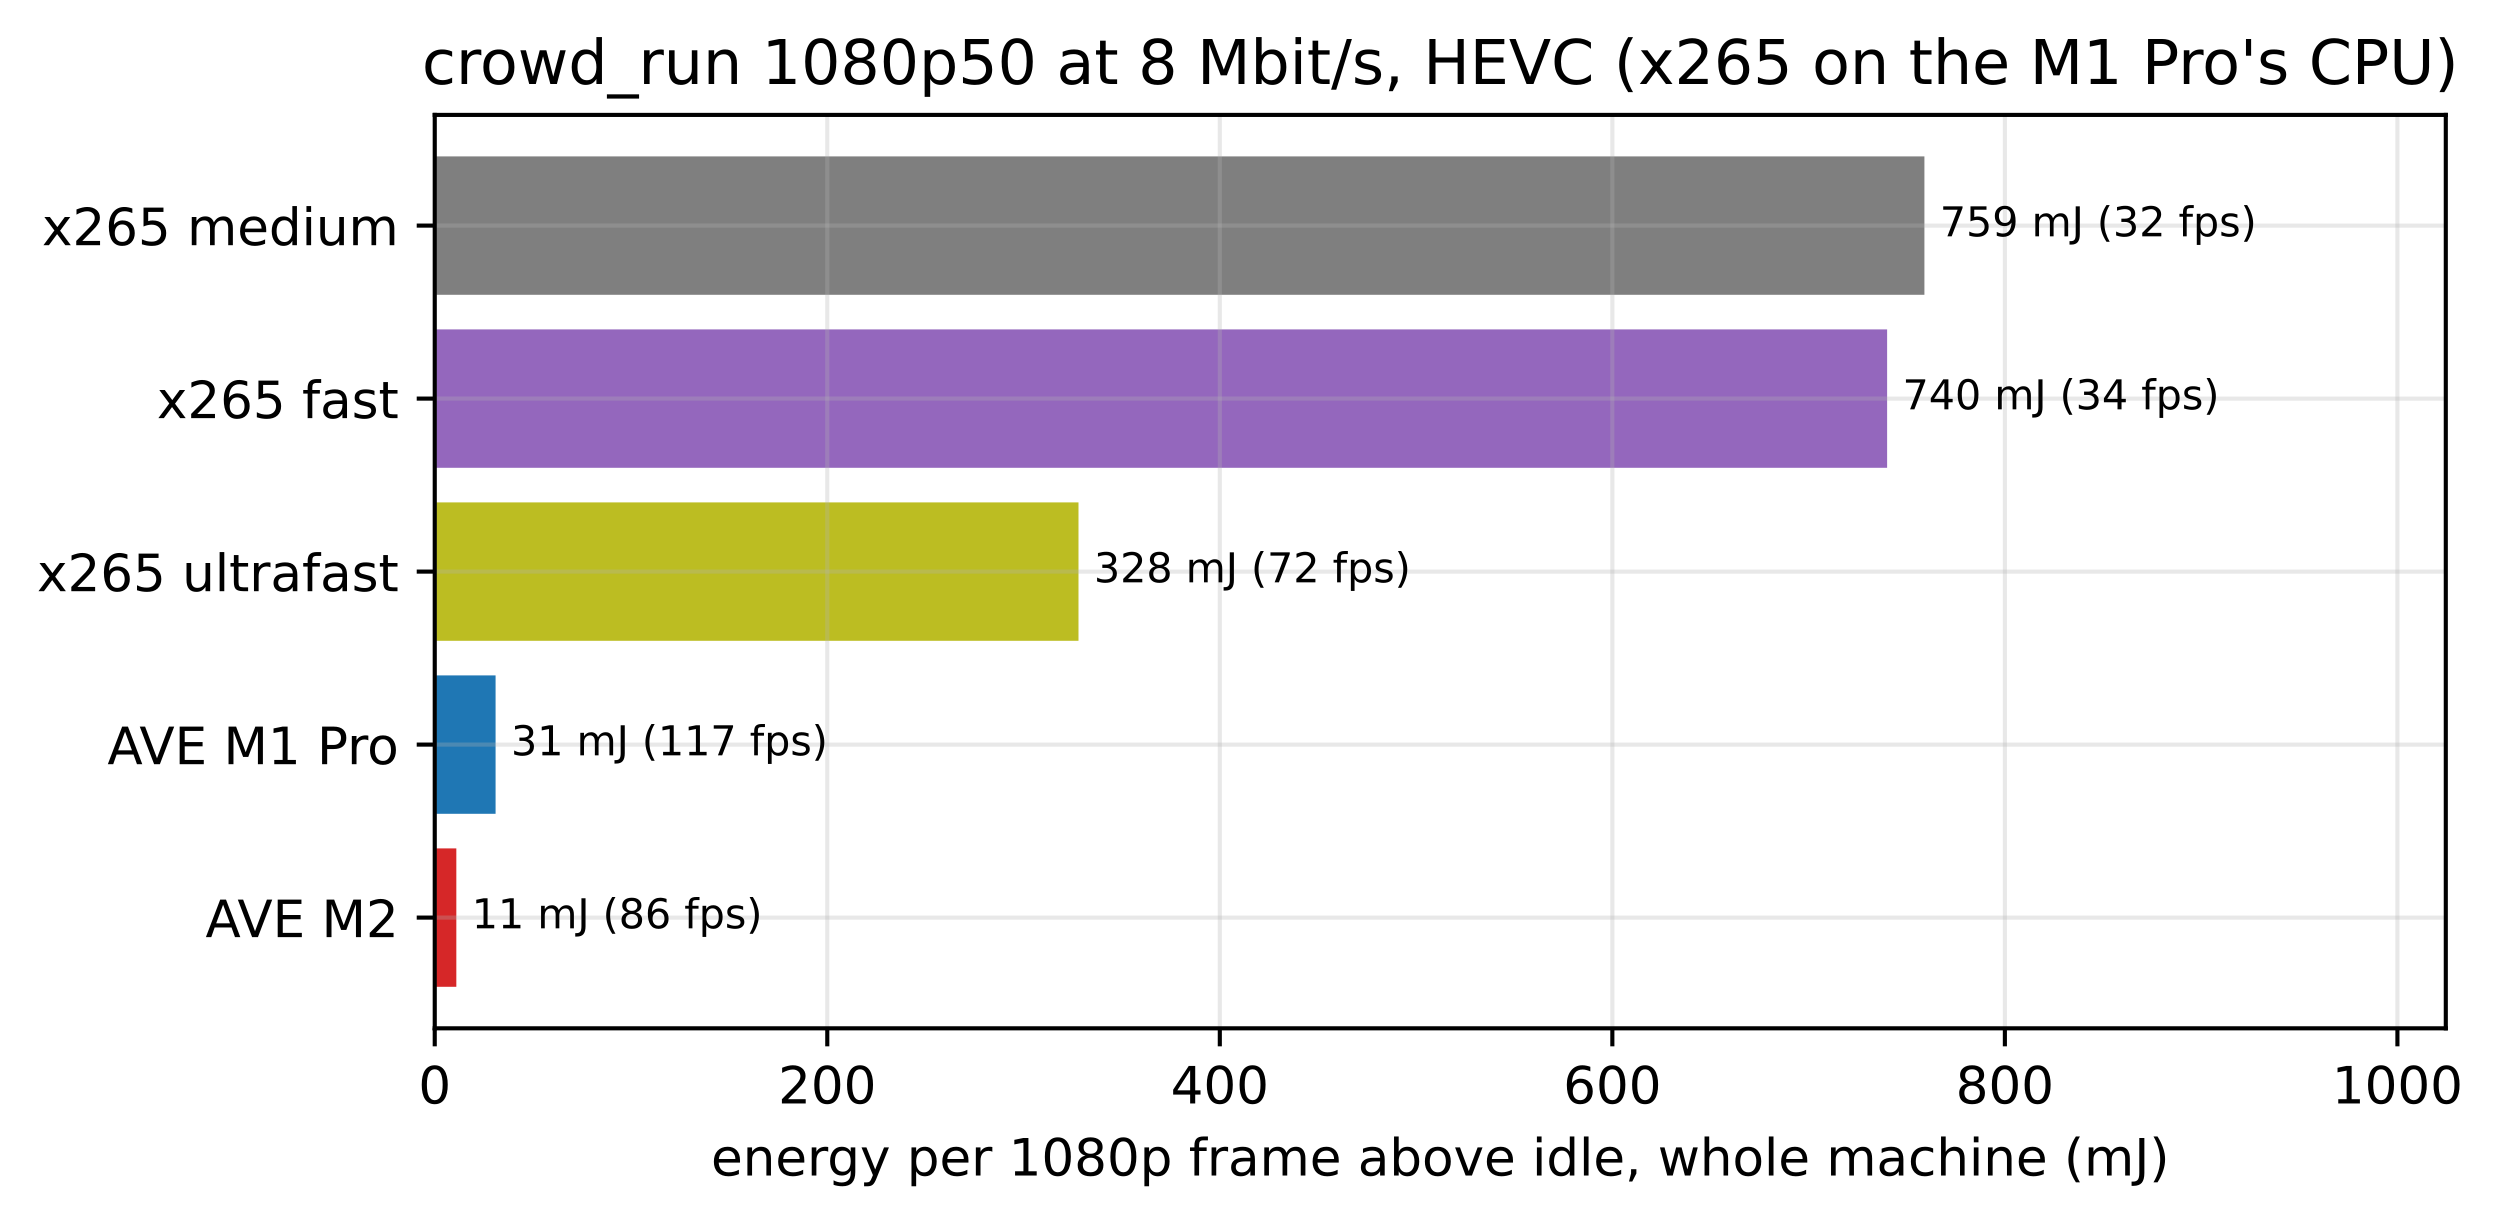
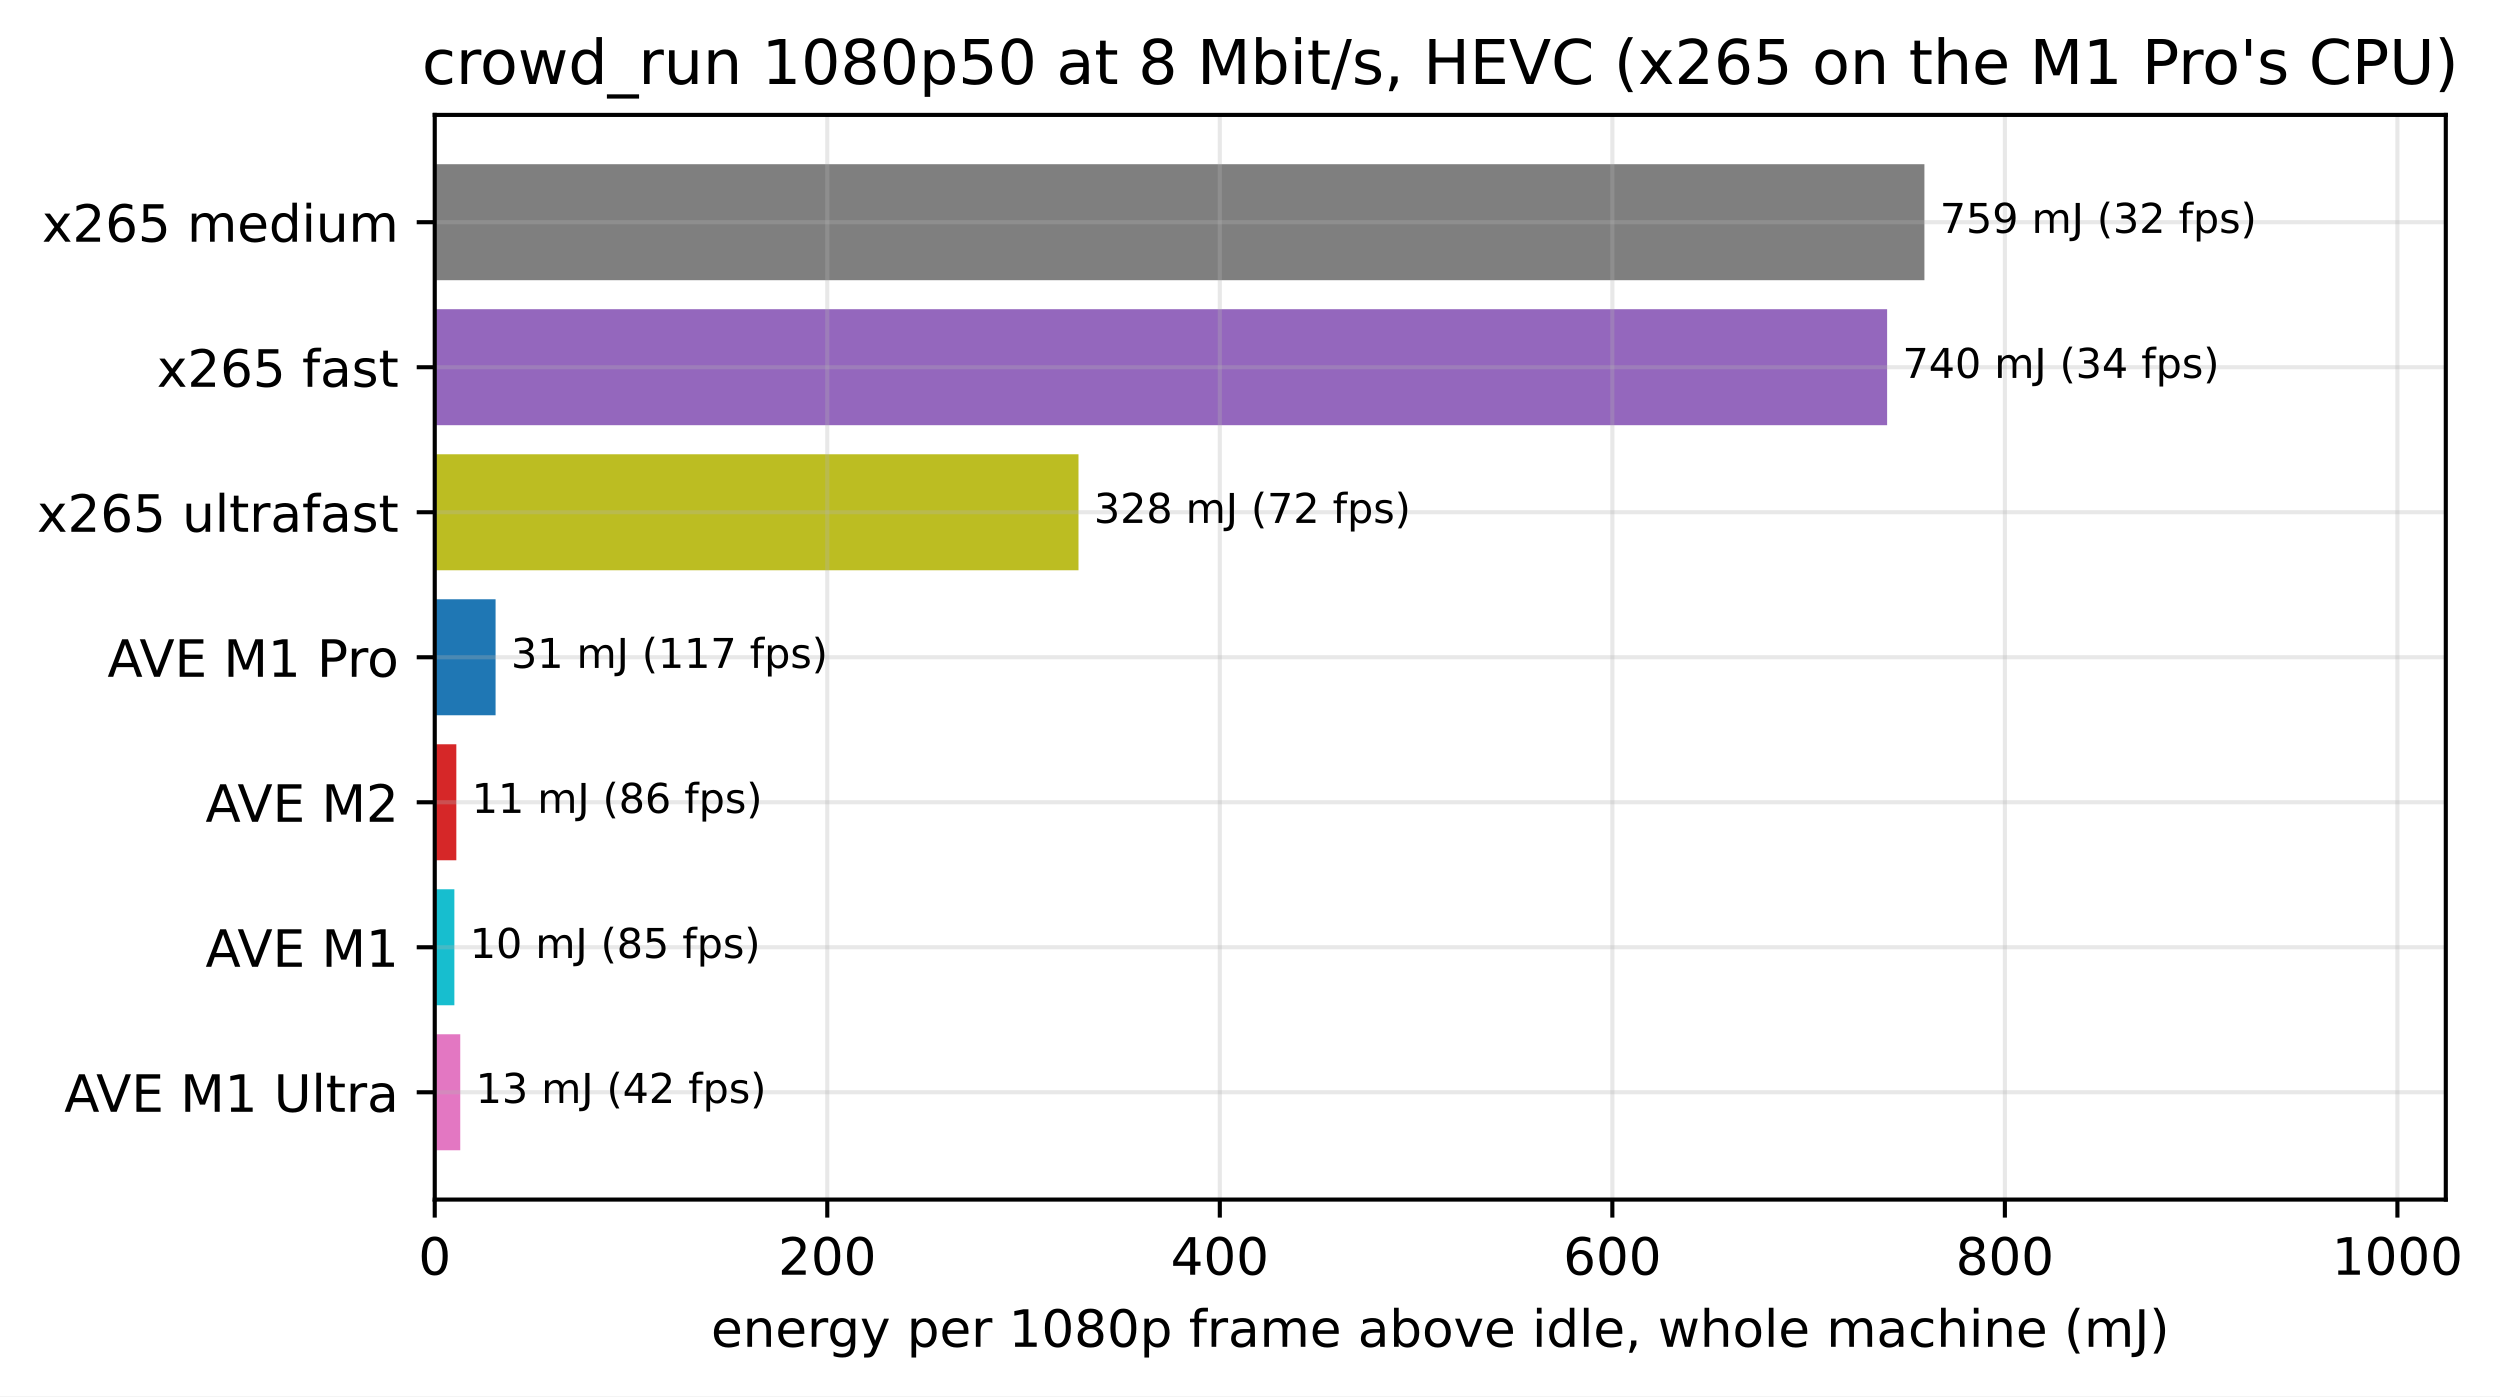
- <svg xmlns="http://www.w3.org/2000/svg" xmlns:xlink="http://www.w3.org/1999/xlink" width="485.566pt" height="237.927pt" viewBox="0 0 485.566 237.927" version="1.1">
+ <svg xmlns="http://www.w3.org/2000/svg" xmlns:xlink="http://www.w3.org/1999/xlink" width="485.566pt" height="271.191pt" viewBox="0 0 485.566 271.191" version="1.1">
  <defs>
    <style type="text/css">*{stroke-linejoin: round; stroke-linecap: butt}</style>
  </defs>
  <g id="figure_1">
    <g id="patch_1">
-       <path d="M 0 237.927  L 485.566 237.927  L 485.566 -0  L 0 -0  z " style="fill: #ffffff" />
+       <path d="M 0 271.191  L 485.566 271.191  L 485.566 0  L 0 0  z " style="fill: #ffffff" />
    </g>
    <g id="axes_1">
      <g id="patch_2">
-         <path d="M 84.438 199.726  L 475.038 199.726  L 475.038 22.318  L 84.438 22.318  z " style="fill: #ffffff" />
+         <path d="M 84.438 232.99  L 475.038 232.99  L 475.038 22.318  L 84.438 22.318  z " style="fill: #ffffff" />
      </g>
      <g id="patch_3">
-         <path d="M 84.438 30.382  L 373.771 30.382  L 373.771 57.262  L 84.438 57.262  z " clip-path="url(#p528113a8f7)" style="fill: #7f7f7f" />
+         <path d="M 84.438 31.894  L 373.771 31.894  L 373.771 54.426  L 84.438 54.426  z " clip-path="url(#p9c395d4c5b)" style="fill: #7f7f7f" />
      </g>
      <g id="patch_4">
-         <path d="M 84.438 63.982  L 366.528 63.982  L 366.528 90.862  L 84.438 90.862  z " clip-path="url(#p528113a8f7)" style="fill: #9467bd" />
+         <path d="M 84.438 60.059  L 366.528 60.059  L 366.528 82.591  L 84.438 82.591  z " clip-path="url(#p9c395d4c5b)" style="fill: #9467bd" />
      </g>
      <g id="patch_5">
-         <path d="M 84.438 97.582  L 209.472 97.582  L 209.472 124.462  L 84.438 124.462  z " clip-path="url(#p528113a8f7)" style="fill: #bcbd22" />
+         <path d="M 84.438 88.224  L 209.472 88.224  L 209.472 110.755  L 84.438 110.755  z " clip-path="url(#p9c395d4c5b)" style="fill: #bcbd22" />
      </g>
      <g id="patch_6">
-         <path d="M 84.438 131.182  L 96.255 131.182  L 96.255 158.062  L 84.438 158.062  z " clip-path="url(#p528113a8f7)" style="fill: #1f77b4" />
+         <path d="M 84.438 116.388  L 96.255 116.388  L 96.255 138.92  L 84.438 138.92  z " clip-path="url(#p9c395d4c5b)" style="fill: #1f77b4" />
      </g>
      <g id="patch_7">
-         <path d="M 84.438 164.782  L 88.631 164.782  L 88.631 191.662  L 84.438 191.662  z " clip-path="url(#p528113a8f7)" style="fill: #d62728" />
+         <path d="M 84.438 144.553  L 88.631 144.553  L 88.631 167.085  L 84.438 167.085  z " clip-path="url(#p9c395d4c5b)" style="fill: #d62728" />
+       </g>
+       <g id="patch_8">
+         <path d="M 84.438 172.718  L 88.25 172.718  L 88.25 195.249  L 84.438 195.249  z " clip-path="url(#p9c395d4c5b)" style="fill: #17becf" />
+       </g>
+       <g id="patch_9">
+         <path d="M 84.438 200.882  L 89.393 200.882  L 89.393 223.414  L 84.438 223.414  z " clip-path="url(#p9c395d4c5b)" style="fill: #e377c2" />
      </g>
      <g id="matplotlib.axis_1">
        <g id="xtick_1">
          <g id="line2d_1">
-             <path d="M 84.438 199.726  L 84.438 22.318  " clip-path="url(#p528113a8f7)" style="fill: none; stroke: #b0b0b0; stroke-opacity: 0.3; stroke-width: 0.8; stroke-linecap: square" />
+             <path d="M 84.438 232.99  L 84.438 22.318  " clip-path="url(#p9c395d4c5b)" style="fill: none; stroke: #b0b0b0; stroke-opacity: 0.3; stroke-width: 0.8; stroke-linecap: square" />
          </g>
          <g id="line2d_2">
            <defs>
-               <path id="mbc578d8467" d="M 0 0  L 0 3.5  " style="stroke: #000000; stroke-width: 0.8" />
+               <path id="m7066e083c5" d="M 0 0  L 0 3.5  " style="stroke: #000000; stroke-width: 0.8" />
            </defs>
            <g>
-               <use xlink:href="#mbc578d8467" x="84.438" y="199.726" style="stroke: #000000; stroke-width: 0.8" />
+               <use xlink:href="#m7066e083c5" x="84.438" y="232.99" style="stroke: #000000; stroke-width: 0.8" />
            </g>
          </g>
          <g id="text_1">
-             <text style="font-size: 10px; font-family: 'DejaVu Sans', 'Bitstream Vera Sans', 'Computer Modern Sans Serif', 'Lucida Grande', 'Verdana', 'Geneva', 'Lucid', 'Arial', 'Helvetica', 'Avant Garde', sans-serif; text-anchor: middle" x="84.438" y="214.324" transform="rotate(-0 84.4375 214.3238)">0</text>
+             <text style="font-size: 10px; font-family: 'DejaVu Sans', 'Bitstream Vera Sans', 'Computer Modern Sans Serif', 'Lucida Grande', 'Verdana', 'Geneva', 'Lucid', 'Arial', 'Helvetica', 'Avant Garde', sans-serif; text-anchor: middle" x="84.438" y="247.588" transform="rotate(-0 84.4375 247.5878)">0</text>
          </g>
        </g>
        <g id="xtick_2">
          <g id="line2d_3">
-             <path d="M 160.678 199.726  L 160.678 22.318  " clip-path="url(#p528113a8f7)" style="fill: none; stroke: #b0b0b0; stroke-opacity: 0.3; stroke-width: 0.8; stroke-linecap: square" />
+             <path d="M 160.678 232.99  L 160.678 22.318  " clip-path="url(#p9c395d4c5b)" style="fill: none; stroke: #b0b0b0; stroke-opacity: 0.3; stroke-width: 0.8; stroke-linecap: square" />
          </g>
          <g id="line2d_4">
            <g>
-               <use xlink:href="#mbc578d8467" x="160.678" y="199.726" style="stroke: #000000; stroke-width: 0.8" />
+               <use xlink:href="#m7066e083c5" x="160.678" y="232.99" style="stroke: #000000; stroke-width: 0.8" />
            </g>
          </g>
          <g id="text_2">
-             <text style="font-size: 10px; font-family: 'DejaVu Sans', 'Bitstream Vera Sans', 'Computer Modern Sans Serif', 'Lucida Grande', 'Verdana', 'Geneva', 'Lucid', 'Arial', 'Helvetica', 'Avant Garde', sans-serif; text-anchor: middle" x="160.678" y="214.324" transform="rotate(-0 160.6782 214.3238)">200</text>
+             <text style="font-size: 10px; font-family: 'DejaVu Sans', 'Bitstream Vera Sans', 'Computer Modern Sans Serif', 'Lucida Grande', 'Verdana', 'Geneva', 'Lucid', 'Arial', 'Helvetica', 'Avant Garde', sans-serif; text-anchor: middle" x="160.678" y="247.588" transform="rotate(-0 160.6782 247.5878)">200</text>
          </g>
        </g>
        <g id="xtick_3">
          <g id="line2d_5">
-             <path d="M 236.919 199.726  L 236.919 22.318  " clip-path="url(#p528113a8f7)" style="fill: none; stroke: #b0b0b0; stroke-opacity: 0.3; stroke-width: 0.8; stroke-linecap: square" />
+             <path d="M 236.919 232.99  L 236.919 22.318  " clip-path="url(#p9c395d4c5b)" style="fill: none; stroke: #b0b0b0; stroke-opacity: 0.3; stroke-width: 0.8; stroke-linecap: square" />
          </g>
          <g id="line2d_6">
            <g>
-               <use xlink:href="#mbc578d8467" x="236.919" y="199.726" style="stroke: #000000; stroke-width: 0.8" />
+               <use xlink:href="#m7066e083c5" x="236.919" y="232.99" style="stroke: #000000; stroke-width: 0.8" />
            </g>
          </g>
          <g id="text_3">
-             <text style="font-size: 10px; font-family: 'DejaVu Sans', 'Bitstream Vera Sans', 'Computer Modern Sans Serif', 'Lucida Grande', 'Verdana', 'Geneva', 'Lucid', 'Arial', 'Helvetica', 'Avant Garde', sans-serif; text-anchor: middle" x="236.919" y="214.324" transform="rotate(-0 236.9188 214.3238)">400</text>
+             <text style="font-size: 10px; font-family: 'DejaVu Sans', 'Bitstream Vera Sans', 'Computer Modern Sans Serif', 'Lucida Grande', 'Verdana', 'Geneva', 'Lucid', 'Arial', 'Helvetica', 'Avant Garde', sans-serif; text-anchor: middle" x="236.919" y="247.588" transform="rotate(-0 236.9188 247.5878)">400</text>
          </g>
        </g>
        <g id="xtick_4">
          <g id="line2d_7">
-             <path d="M 313.16 199.726  L 313.16 22.318  " clip-path="url(#p528113a8f7)" style="fill: none; stroke: #b0b0b0; stroke-opacity: 0.3; stroke-width: 0.8; stroke-linecap: square" />
+             <path d="M 313.16 232.99  L 313.16 22.318  " clip-path="url(#p9c395d4c5b)" style="fill: none; stroke: #b0b0b0; stroke-opacity: 0.3; stroke-width: 0.8; stroke-linecap: square" />
          </g>
          <g id="line2d_8">
            <g>
-               <use xlink:href="#mbc578d8467" x="313.16" y="199.726" style="stroke: #000000; stroke-width: 0.8" />
+               <use xlink:href="#m7066e083c5" x="313.16" y="232.99" style="stroke: #000000; stroke-width: 0.8" />
            </g>
          </g>
          <g id="text_4">
-             <text style="font-size: 10px; font-family: 'DejaVu Sans', 'Bitstream Vera Sans', 'Computer Modern Sans Serif', 'Lucida Grande', 'Verdana', 'Geneva', 'Lucid', 'Arial', 'Helvetica', 'Avant Garde', sans-serif; text-anchor: middle" x="313.16" y="214.324" transform="rotate(-0 313.1595 214.3238)">600</text>
+             <text style="font-size: 10px; font-family: 'DejaVu Sans', 'Bitstream Vera Sans', 'Computer Modern Sans Serif', 'Lucida Grande', 'Verdana', 'Geneva', 'Lucid', 'Arial', 'Helvetica', 'Avant Garde', sans-serif; text-anchor: middle" x="313.16" y="247.588" transform="rotate(-0 313.1595 247.5878)">600</text>
          </g>
        </g>
        <g id="xtick_5">
          <g id="line2d_9">
-             <path d="M 389.4 199.726  L 389.4 22.318  " clip-path="url(#p528113a8f7)" style="fill: none; stroke: #b0b0b0; stroke-opacity: 0.3; stroke-width: 0.8; stroke-linecap: square" />
+             <path d="M 389.4 232.99  L 389.4 22.318  " clip-path="url(#p9c395d4c5b)" style="fill: none; stroke: #b0b0b0; stroke-opacity: 0.3; stroke-width: 0.8; stroke-linecap: square" />
          </g>
          <g id="line2d_10">
            <g>
-               <use xlink:href="#mbc578d8467" x="389.4" y="199.726" style="stroke: #000000; stroke-width: 0.8" />
+               <use xlink:href="#m7066e083c5" x="389.4" y="232.99" style="stroke: #000000; stroke-width: 0.8" />
            </g>
          </g>
          <g id="text_5">
-             <text style="font-size: 10px; font-family: 'DejaVu Sans', 'Bitstream Vera Sans', 'Computer Modern Sans Serif', 'Lucida Grande', 'Verdana', 'Geneva', 'Lucid', 'Arial', 'Helvetica', 'Avant Garde', sans-serif; text-anchor: middle" x="389.4" y="214.324" transform="rotate(-0 389.4002 214.3238)">800</text>
+             <text style="font-size: 10px; font-family: 'DejaVu Sans', 'Bitstream Vera Sans', 'Computer Modern Sans Serif', 'Lucida Grande', 'Verdana', 'Geneva', 'Lucid', 'Arial', 'Helvetica', 'Avant Garde', sans-serif; text-anchor: middle" x="389.4" y="247.588" transform="rotate(-0 389.4002 247.5878)">800</text>
          </g>
        </g>
        <g id="xtick_6">
          <g id="line2d_11">
-             <path d="M 465.641 199.726  L 465.641 22.318  " clip-path="url(#p528113a8f7)" style="fill: none; stroke: #b0b0b0; stroke-opacity: 0.3; stroke-width: 0.8; stroke-linecap: square" />
+             <path d="M 465.641 232.99  L 465.641 22.318  " clip-path="url(#p9c395d4c5b)" style="fill: none; stroke: #b0b0b0; stroke-opacity: 0.3; stroke-width: 0.8; stroke-linecap: square" />
          </g>
          <g id="line2d_12">
            <g>
-               <use xlink:href="#mbc578d8467" x="465.641" y="199.726" style="stroke: #000000; stroke-width: 0.8" />
+               <use xlink:href="#m7066e083c5" x="465.641" y="232.99" style="stroke: #000000; stroke-width: 0.8" />
            </g>
          </g>
          <g id="text_6">
-             <text style="font-size: 10px; font-family: 'DejaVu Sans', 'Bitstream Vera Sans', 'Computer Modern Sans Serif', 'Lucida Grande', 'Verdana', 'Geneva', 'Lucid', 'Arial', 'Helvetica', 'Avant Garde', sans-serif; text-anchor: middle" x="465.641" y="214.324" transform="rotate(-0 465.6408 214.3238)">1000</text>
+             <text style="font-size: 10px; font-family: 'DejaVu Sans', 'Bitstream Vera Sans', 'Computer Modern Sans Serif', 'Lucida Grande', 'Verdana', 'Geneva', 'Lucid', 'Arial', 'Helvetica', 'Avant Garde', sans-serif; text-anchor: middle" x="465.641" y="247.588" transform="rotate(-0 465.6408 247.5878)">1000</text>
          </g>
        </g>
        <g id="text_7">
-           <text style="font-size: 10px; font-family: 'DejaVu Sans', 'Bitstream Vera Sans', 'Computer Modern Sans Serif', 'Lucida Grande', 'Verdana', 'Geneva', 'Lucid', 'Arial', 'Helvetica', 'Avant Garde', sans-serif; text-anchor: middle" x="279.738" y="228.325" transform="rotate(-0 279.7375 228.3246)">energy per 1080p frame above idle, whole machine (mJ)</text>
+           <text style="font-size: 10px; font-family: 'DejaVu Sans', 'Bitstream Vera Sans', 'Computer Modern Sans Serif', 'Lucida Grande', 'Verdana', 'Geneva', 'Lucid', 'Arial', 'Helvetica', 'Avant Garde', sans-serif; text-anchor: middle" x="279.738" y="261.589" transform="rotate(-0 279.7375 261.5886)">energy per 1080p frame above idle, whole machine (mJ)</text>
        </g>
      </g>
      <g id="matplotlib.axis_2">
        <g id="ytick_1">
          <g id="line2d_13">
-             <path d="M 84.438 43.822  L 475.038 43.822  " clip-path="url(#p528113a8f7)" style="fill: none; stroke: #b0b0b0; stroke-opacity: 0.3; stroke-width: 0.8; stroke-linecap: square" />
+             <path d="M 84.438 43.16  L 475.038 43.16  " clip-path="url(#p9c395d4c5b)" style="fill: none; stroke: #b0b0b0; stroke-opacity: 0.3; stroke-width: 0.8; stroke-linecap: square" />
          </g>
          <g id="line2d_14">
            <defs>
-               <path id="m414f555347" d="M 0 0  L -3.5 0  " style="stroke: #000000; stroke-width: 0.8" />
+               <path id="m24152e4c0d" d="M 0 0  L -3.5 0  " style="stroke: #000000; stroke-width: 0.8" />
            </defs>
            <g>
-               <use xlink:href="#m414f555347" x="84.438" y="43.822" style="stroke: #000000; stroke-width: 0.8" />
+               <use xlink:href="#m24152e4c0d" x="84.438" y="43.16" style="stroke: #000000; stroke-width: 0.8" />
            </g>
          </g>
          <g id="text_8">
-             <text style="font-size: 10px; font-family: 'DejaVu Sans', 'Bitstream Vera Sans', 'Computer Modern Sans Serif', 'Lucida Grande', 'Verdana', 'Geneva', 'Lucid', 'Arial', 'Helvetica', 'Avant Garde', sans-serif; text-anchor: end" x="77.438" y="47.621" transform="rotate(-0 77.4375 47.62134)">x265 medium</text>
+             <text style="font-size: 10px; font-family: 'DejaVu Sans', 'Bitstream Vera Sans', 'Computer Modern Sans Serif', 'Lucida Grande', 'Verdana', 'Geneva', 'Lucid', 'Arial', 'Helvetica', 'Avant Garde', sans-serif; text-anchor: end" x="77.438" y="46.959" transform="rotate(-0 77.4375 46.95923)">x265 medium</text>
          </g>
        </g>
        <g id="ytick_2">
          <g id="line2d_15">
-             <path d="M 84.438 77.422  L 475.038 77.422  " clip-path="url(#p528113a8f7)" style="fill: none; stroke: #b0b0b0; stroke-opacity: 0.3; stroke-width: 0.8; stroke-linecap: square" />
+             <path d="M 84.438 71.325  L 475.038 71.325  " clip-path="url(#p9c395d4c5b)" style="fill: none; stroke: #b0b0b0; stroke-opacity: 0.3; stroke-width: 0.8; stroke-linecap: square" />
          </g>
          <g id="line2d_16">
            <g>
-               <use xlink:href="#m414f555347" x="84.438" y="77.422" style="stroke: #000000; stroke-width: 0.8" />
+               <use xlink:href="#m24152e4c0d" x="84.438" y="71.325" style="stroke: #000000; stroke-width: 0.8" />
            </g>
          </g>
          <g id="text_9">
-             <text style="font-size: 10px; font-family: 'DejaVu Sans', 'Bitstream Vera Sans', 'Computer Modern Sans Serif', 'Lucida Grande', 'Verdana', 'Geneva', 'Lucid', 'Arial', 'Helvetica', 'Avant Garde', sans-serif; text-anchor: end" x="77.438" y="81.221" transform="rotate(-0 77.4375 81.22134)">x265 fast</text>
+             <text style="font-size: 10px; font-family: 'DejaVu Sans', 'Bitstream Vera Sans', 'Computer Modern Sans Serif', 'Lucida Grande', 'Verdana', 'Geneva', 'Lucid', 'Arial', 'Helvetica', 'Avant Garde', sans-serif; text-anchor: end" x="77.438" y="75.124" transform="rotate(-0 77.4375 75.12393)">x265 fast</text>
          </g>
        </g>
        <g id="ytick_3">
          <g id="line2d_17">
-             <path d="M 84.438 111.022  L 475.038 111.022  " clip-path="url(#p528113a8f7)" style="fill: none; stroke: #b0b0b0; stroke-opacity: 0.3; stroke-width: 0.8; stroke-linecap: square" />
+             <path d="M 84.438 99.489  L 475.038 99.489  " clip-path="url(#p9c395d4c5b)" style="fill: none; stroke: #b0b0b0; stroke-opacity: 0.3; stroke-width: 0.8; stroke-linecap: square" />
          </g>
          <g id="line2d_18">
            <g>
-               <use xlink:href="#m414f555347" x="84.438" y="111.022" style="stroke: #000000; stroke-width: 0.8" />
+               <use xlink:href="#m24152e4c0d" x="84.438" y="99.489" style="stroke: #000000; stroke-width: 0.8" />
            </g>
          </g>
          <g id="text_10">
-             <text style="font-size: 10px; font-family: 'DejaVu Sans', 'Bitstream Vera Sans', 'Computer Modern Sans Serif', 'Lucida Grande', 'Verdana', 'Geneva', 'Lucid', 'Arial', 'Helvetica', 'Avant Garde', sans-serif; text-anchor: end" x="77.438" y="114.821" transform="rotate(-0 77.4375 114.8213)">x265 ultrafast</text>
+             <text style="font-size: 10px; font-family: 'DejaVu Sans', 'Bitstream Vera Sans', 'Computer Modern Sans Serif', 'Lucida Grande', 'Verdana', 'Geneva', 'Lucid', 'Arial', 'Helvetica', 'Avant Garde', sans-serif; text-anchor: end" x="77.438" y="103.289" transform="rotate(-0 77.4375 103.2886)">x265 ultrafast</text>
          </g>
        </g>
        <g id="ytick_4">
          <g id="line2d_19">
-             <path d="M 84.438 144.622  L 475.038 144.622  " clip-path="url(#p528113a8f7)" style="fill: none; stroke: #b0b0b0; stroke-opacity: 0.3; stroke-width: 0.8; stroke-linecap: square" />
+             <path d="M 84.438 127.654  L 475.038 127.654  " clip-path="url(#p9c395d4c5b)" style="fill: none; stroke: #b0b0b0; stroke-opacity: 0.3; stroke-width: 0.8; stroke-linecap: square" />
          </g>
          <g id="line2d_20">
            <g>
-               <use xlink:href="#m414f555347" x="84.438" y="144.622" style="stroke: #000000; stroke-width: 0.8" />
+               <use xlink:href="#m24152e4c0d" x="84.438" y="127.654" style="stroke: #000000; stroke-width: 0.8" />
            </g>
          </g>
          <g id="text_11">
-             <text style="font-size: 10px; font-family: 'DejaVu Sans', 'Bitstream Vera Sans', 'Computer Modern Sans Serif', 'Lucida Grande', 'Verdana', 'Geneva', 'Lucid', 'Arial', 'Helvetica', 'Avant Garde', sans-serif; text-anchor: end" x="77.438" y="148.421" transform="rotate(-0 77.4375 148.421)">AVE M1 Pro</text>
+             <text style="font-size: 10px; font-family: 'DejaVu Sans', 'Bitstream Vera Sans', 'Computer Modern Sans Serif', 'Lucida Grande', 'Verdana', 'Geneva', 'Lucid', 'Arial', 'Helvetica', 'Avant Garde', sans-serif; text-anchor: end" x="77.438" y="131.453" transform="rotate(-0 77.4375 131.453)">AVE M1 Pro</text>
          </g>
        </g>
        <g id="ytick_5">
          <g id="line2d_21">
-             <path d="M 84.438 178.222  L 475.038 178.222  " clip-path="url(#p528113a8f7)" style="fill: none; stroke: #b0b0b0; stroke-opacity: 0.3; stroke-width: 0.8; stroke-linecap: square" />
+             <path d="M 84.438 155.819  L 475.038 155.819  " clip-path="url(#p9c395d4c5b)" style="fill: none; stroke: #b0b0b0; stroke-opacity: 0.3; stroke-width: 0.8; stroke-linecap: square" />
          </g>
          <g id="line2d_22">
            <g>
-               <use xlink:href="#m414f555347" x="84.438" y="178.222" style="stroke: #000000; stroke-width: 0.8" />
+               <use xlink:href="#m24152e4c0d" x="84.438" y="155.819" style="stroke: #000000; stroke-width: 0.8" />
            </g>
          </g>
          <g id="text_12">
-             <text style="font-size: 10px; font-family: 'DejaVu Sans', 'Bitstream Vera Sans', 'Computer Modern Sans Serif', 'Lucida Grande', 'Verdana', 'Geneva', 'Lucid', 'Arial', 'Helvetica', 'Avant Garde', sans-serif; text-anchor: end" x="77.438" y="182.021" transform="rotate(-0 77.4375 182.021)">AVE M2</text>
-           </g>
-         </g>
-       </g>
-       <g id="patch_8">
-         <path d="M 84.438 199.726  L 84.438 22.318  " style="fill: none; stroke: #000000; stroke-width: 0.8; stroke-linejoin: miter; stroke-linecap: square" />
-       </g>
-       <g id="patch_9">
-         <path d="M 475.038 199.726  L 475.038 22.318  " style="fill: none; stroke: #000000; stroke-width: 0.8; stroke-linejoin: miter; stroke-linecap: square" />
+             <text style="font-size: 10px; font-family: 'DejaVu Sans', 'Bitstream Vera Sans', 'Computer Modern Sans Serif', 'Lucida Grande', 'Verdana', 'Geneva', 'Lucid', 'Arial', 'Helvetica', 'Avant Garde', sans-serif; text-anchor: end" x="77.438" y="159.618" transform="rotate(-0 77.4375 159.6177)">AVE M2</text>
+           </g>
+         </g>
+         <g id="ytick_6">
+           <g id="line2d_23">
+             <path d="M 84.438 183.984  L 475.038 183.984  " clip-path="url(#p9c395d4c5b)" style="fill: none; stroke: #b0b0b0; stroke-opacity: 0.3; stroke-width: 0.8; stroke-linecap: square" />
+           </g>
+           <g id="line2d_24">
+             <g>
+               <use xlink:href="#m24152e4c0d" x="84.438" y="183.984" style="stroke: #000000; stroke-width: 0.8" />
+             </g>
+           </g>
+           <g id="text_13">
+             <text style="font-size: 10px; font-family: 'DejaVu Sans', 'Bitstream Vera Sans', 'Computer Modern Sans Serif', 'Lucida Grande', 'Verdana', 'Geneva', 'Lucid', 'Arial', 'Helvetica', 'Avant Garde', sans-serif; text-anchor: end" x="77.438" y="187.782" transform="rotate(-0 77.4375 187.7824)">AVE M1</text>
+           </g>
+         </g>
+         <g id="ytick_7">
+           <g id="line2d_25">
+             <path d="M 84.438 212.148  L 475.038 212.148  " clip-path="url(#p9c395d4c5b)" style="fill: none; stroke: #b0b0b0; stroke-opacity: 0.3; stroke-width: 0.8; stroke-linecap: square" />
+           </g>
+           <g id="line2d_26">
+             <g>
+               <use xlink:href="#m24152e4c0d" x="84.438" y="212.148" style="stroke: #000000; stroke-width: 0.8" />
+             </g>
+           </g>
+           <g id="text_14">
+             <text style="font-size: 10px; font-family: 'DejaVu Sans', 'Bitstream Vera Sans', 'Computer Modern Sans Serif', 'Lucida Grande', 'Verdana', 'Geneva', 'Lucid', 'Arial', 'Helvetica', 'Avant Garde', sans-serif; text-anchor: end" x="77.438" y="215.947" transform="rotate(-0 77.4375 215.9475)">AVE M1 Ultra</text>
+           </g>
+         </g>
      </g>
      <g id="patch_10">
-         <path d="M 84.438 199.726  L 475.038 199.726  " style="fill: none; stroke: #000000; stroke-width: 0.8; stroke-linejoin: miter; stroke-linecap: square" />
+         <path d="M 84.438 232.99  L 84.438 22.318  " style="fill: none; stroke: #000000; stroke-width: 0.8; stroke-linejoin: miter; stroke-linecap: square" />
      </g>
      <g id="patch_11">
+         <path d="M 475.038 232.99  L 475.038 22.318  " style="fill: none; stroke: #000000; stroke-width: 0.8; stroke-linejoin: miter; stroke-linecap: square" />
+       </g>
+       <g id="patch_12">
+         <path d="M 84.438 232.99  L 475.038 232.99  " style="fill: none; stroke: #000000; stroke-width: 0.8; stroke-linejoin: miter; stroke-linecap: square" />
+       </g>
+       <g id="patch_13">
        <path d="M 84.438 22.318  L 475.038 22.318  " style="fill: none; stroke: #000000; stroke-width: 0.8; stroke-linejoin: miter; stroke-linecap: square" />
      </g>
-       <g id="text_13">
-         <text style="font-size: 8px; font-family: 'DejaVu Sans', 'Bitstream Vera Sans', 'Computer Modern Sans Serif', 'Lucida Grande', 'Verdana', 'Geneva', 'Lucid', 'Arial', 'Helvetica', 'Avant Garde', sans-serif; text-anchor: start" x="376.771" y="45.901" transform="rotate(-0 376.7708 45.90056)">759 mJ  (32 fps)</text>
-       </g>
-       <g id="text_14">
-         <text style="font-size: 8px; font-family: 'DejaVu Sans', 'Bitstream Vera Sans', 'Computer Modern Sans Serif', 'Lucida Grande', 'Verdana', 'Geneva', 'Lucid', 'Arial', 'Helvetica', 'Avant Garde', sans-serif; text-anchor: start" x="369.528" y="79.501" transform="rotate(-0 369.528 79.50056)">740 mJ  (34 fps)</text>
-       </g>
      <g id="text_15">
-         <text style="font-size: 8px; font-family: 'DejaVu Sans', 'Bitstream Vera Sans', 'Computer Modern Sans Serif', 'Lucida Grande', 'Verdana', 'Geneva', 'Lucid', 'Arial', 'Helvetica', 'Avant Garde', sans-serif; text-anchor: start" x="212.472" y="113.101" transform="rotate(-0 212.4722 113.1006)">328 mJ  (72 fps)</text>
+         <text style="font-size: 8px; font-family: 'DejaVu Sans', 'Bitstream Vera Sans', 'Computer Modern Sans Serif', 'Lucida Grande', 'Verdana', 'Geneva', 'Lucid', 'Arial', 'Helvetica', 'Avant Garde', sans-serif; text-anchor: start" x="376.771" y="45.238" transform="rotate(-0 376.7708 45.23844)">759 mJ  (32 fps)</text>
      </g>
      <g id="text_16">
-         <text style="font-size: 8px; font-family: 'DejaVu Sans', 'Bitstream Vera Sans', 'Computer Modern Sans Serif', 'Lucida Grande', 'Verdana', 'Geneva', 'Lucid', 'Arial', 'Helvetica', 'Avant Garde', sans-serif; text-anchor: start" x="99.255" y="146.701" transform="rotate(-0 99.2548 146.7006)">31 mJ  (117 fps)</text>
+         <text style="font-size: 8px; font-family: 'DejaVu Sans', 'Bitstream Vera Sans', 'Computer Modern Sans Serif', 'Lucida Grande', 'Verdana', 'Geneva', 'Lucid', 'Arial', 'Helvetica', 'Avant Garde', sans-serif; text-anchor: start" x="369.528" y="73.403" transform="rotate(-0 369.528 73.40315)">740 mJ  (34 fps)</text>
      </g>
      <g id="text_17">
-         <text style="font-size: 8px; font-family: 'DejaVu Sans', 'Bitstream Vera Sans', 'Computer Modern Sans Serif', 'Lucida Grande', 'Verdana', 'Geneva', 'Lucid', 'Arial', 'Helvetica', 'Avant Garde', sans-serif; text-anchor: start" x="91.631" y="180.301" transform="rotate(-0 91.63074 180.3006)">11 mJ  (86 fps)</text>
+         <text style="font-size: 8px; font-family: 'DejaVu Sans', 'Bitstream Vera Sans', 'Computer Modern Sans Serif', 'Lucida Grande', 'Verdana', 'Geneva', 'Lucid', 'Arial', 'Helvetica', 'Avant Garde', sans-serif; text-anchor: start" x="212.472" y="101.568" transform="rotate(-0 212.4722 101.5679)">328 mJ  (72 fps)</text>
      </g>
      <g id="text_18">
+         <text style="font-size: 8px; font-family: 'DejaVu Sans', 'Bitstream Vera Sans', 'Computer Modern Sans Serif', 'Lucida Grande', 'Verdana', 'Geneva', 'Lucid', 'Arial', 'Helvetica', 'Avant Garde', sans-serif; text-anchor: start" x="99.255" y="129.733" transform="rotate(-0 99.2548 129.7326)">31 mJ  (117 fps)</text>
+       </g>
+       <g id="text_19">
+         <text style="font-size: 8px; font-family: 'DejaVu Sans', 'Bitstream Vera Sans', 'Computer Modern Sans Serif', 'Lucida Grande', 'Verdana', 'Geneva', 'Lucid', 'Arial', 'Helvetica', 'Avant Garde', sans-serif; text-anchor: start" x="91.631" y="157.897" transform="rotate(-0 91.63074 157.8973)">11 mJ  (86 fps)</text>
+       </g>
+       <g id="text_20">
+         <text style="font-size: 8px; font-family: 'DejaVu Sans', 'Bitstream Vera Sans', 'Computer Modern Sans Serif', 'Lucida Grande', 'Verdana', 'Geneva', 'Lucid', 'Arial', 'Helvetica', 'Avant Garde', sans-serif; text-anchor: start" x="91.25" y="186.062" transform="rotate(-0 91.24953 186.062)">10 mJ  (85 fps)</text>
+       </g>
+       <g id="text_21">
+         <text style="font-size: 8px; font-family: 'DejaVu Sans', 'Bitstream Vera Sans', 'Computer Modern Sans Serif', 'Lucida Grande', 'Verdana', 'Geneva', 'Lucid', 'Arial', 'Helvetica', 'Avant Garde', sans-serif; text-anchor: start" x="92.393" y="214.227" transform="rotate(-0 92.39314 214.2267)">13 mJ  (42 fps)</text>
+       </g>
+       <g id="text_22">
        <text style="font-size: 12px; font-family: 'DejaVu Sans', 'Bitstream Vera Sans', 'Computer Modern Sans Serif', 'Lucida Grande', 'Verdana', 'Geneva', 'Lucid', 'Arial', 'Helvetica', 'Avant Garde', sans-serif; text-anchor: middle" x="279.738" y="16.318" transform="rotate(-0 279.7375 16.31812)">crowd_run 1080p50 at 8 Mbit/s, HEVC (x265 on the M1 Pro's CPU)</text>
      </g>
    </g>
  </g>
  <defs>
-     <clipPath id="p528113a8f7">
-       <rect x="84.438" y="22.318" width="390.6" height="177.408" />
+     <clipPath id="p9c395d4c5b">
+       <rect x="84.438" y="22.318" width="390.6" height="210.672" />
    </clipPath>
  </defs>
</svg>
